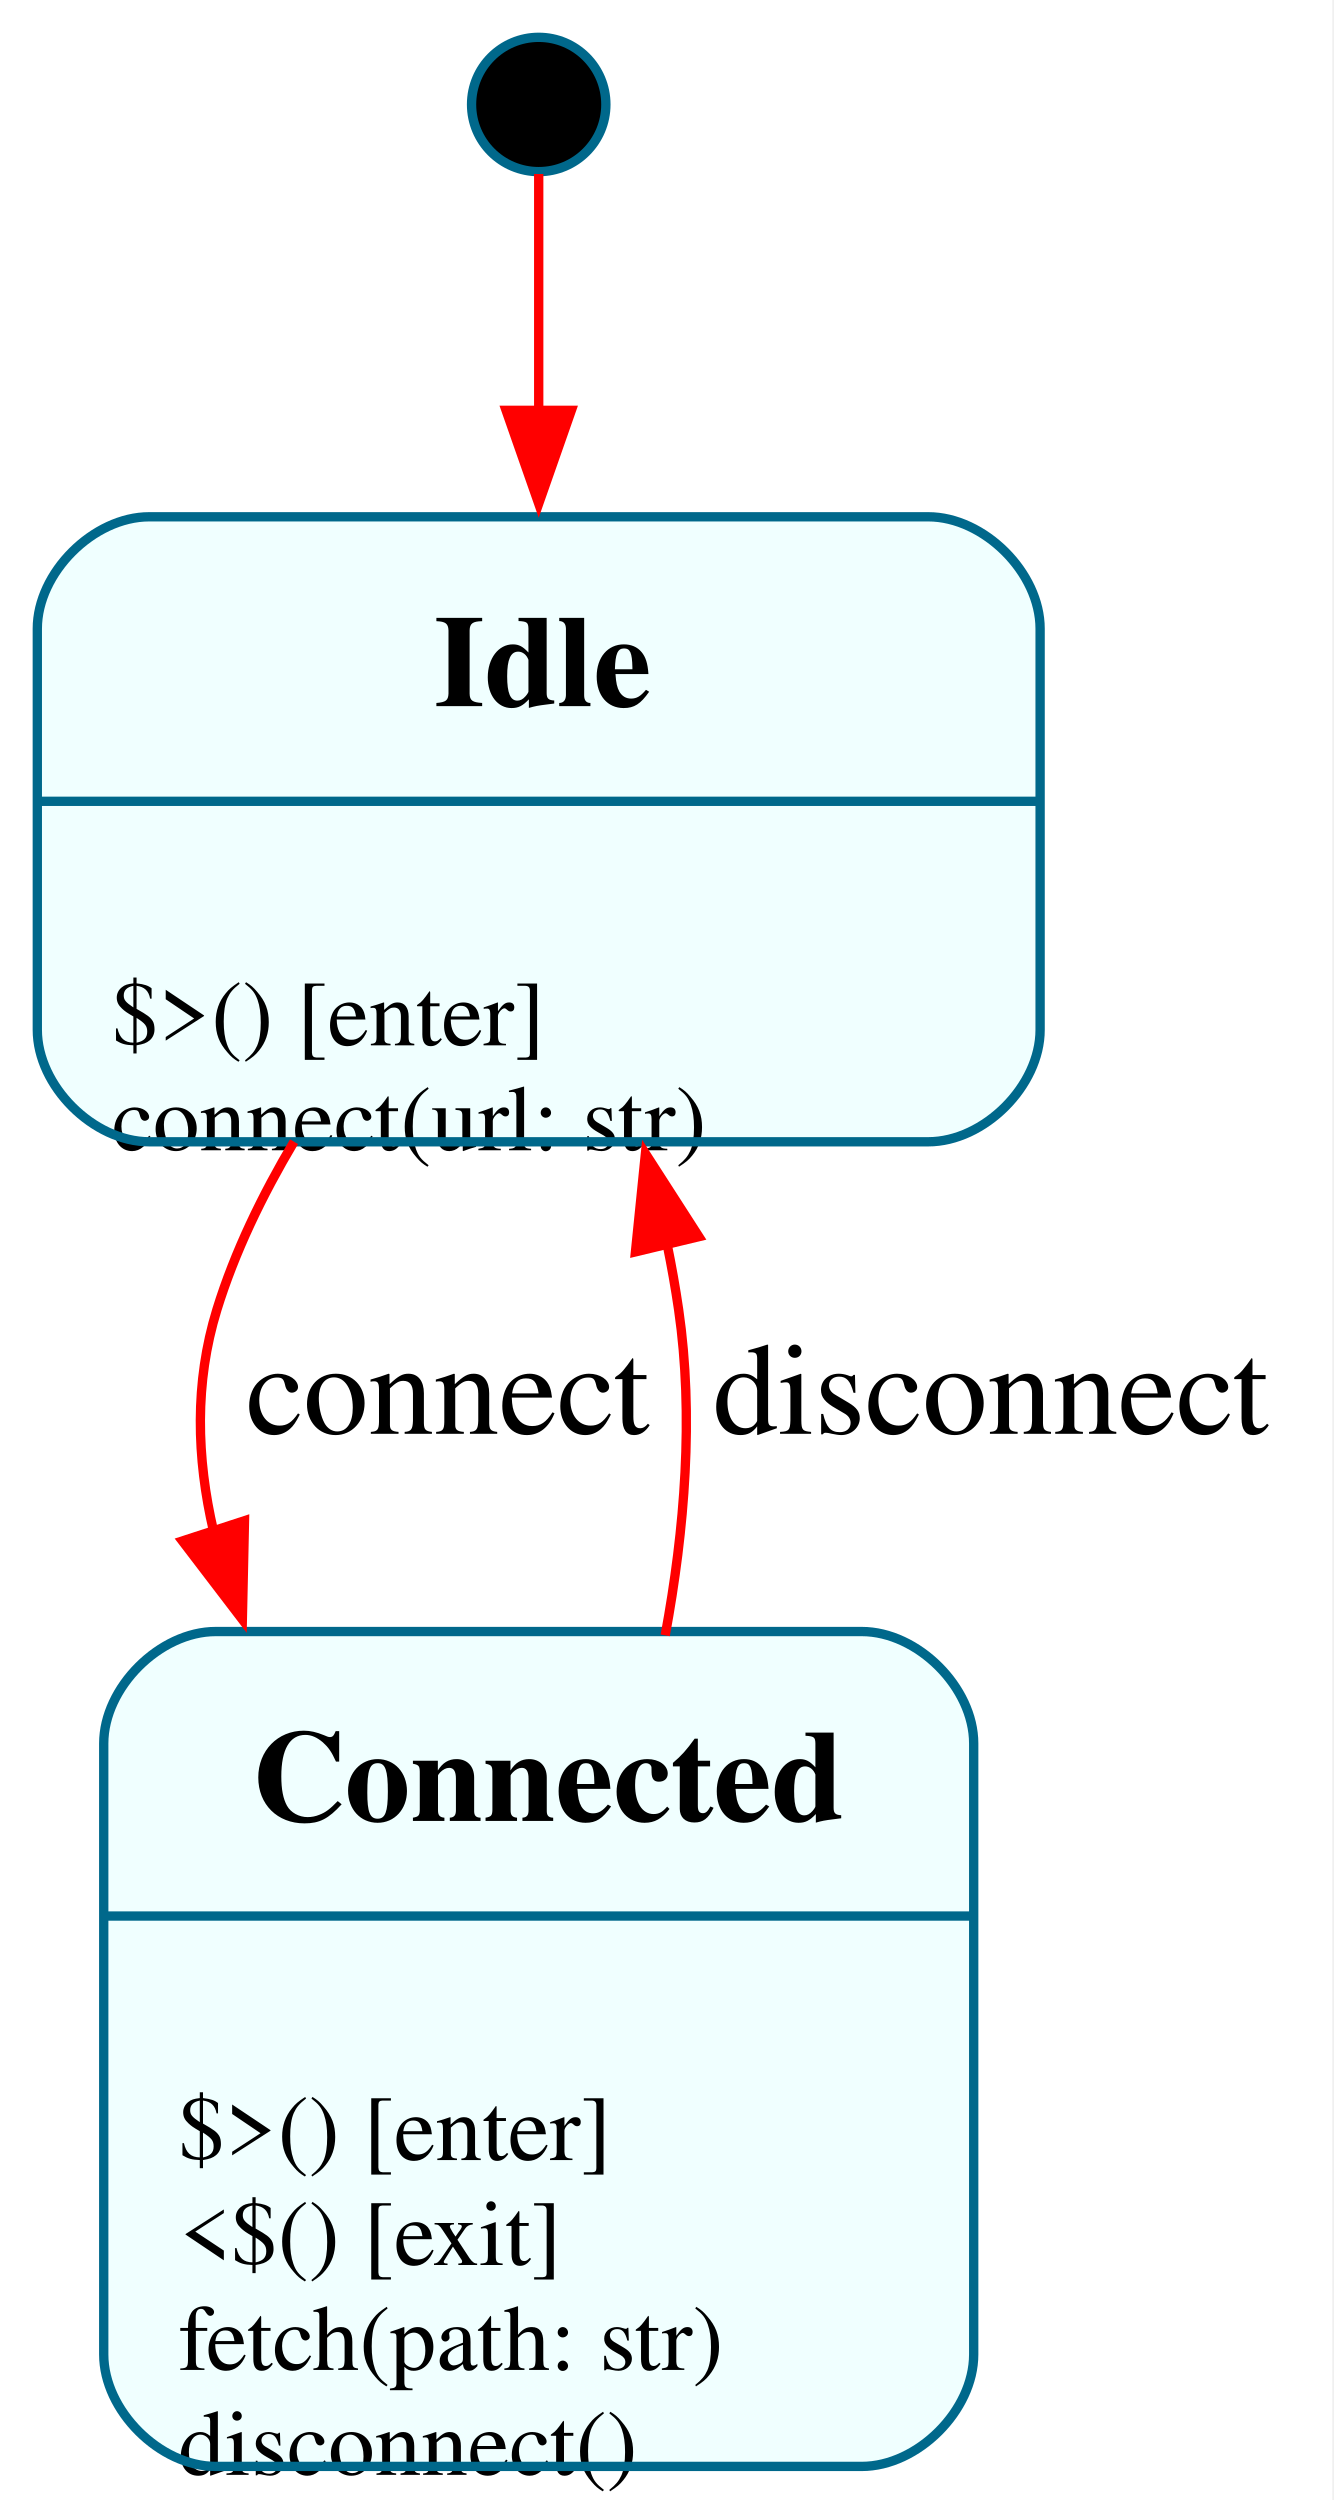
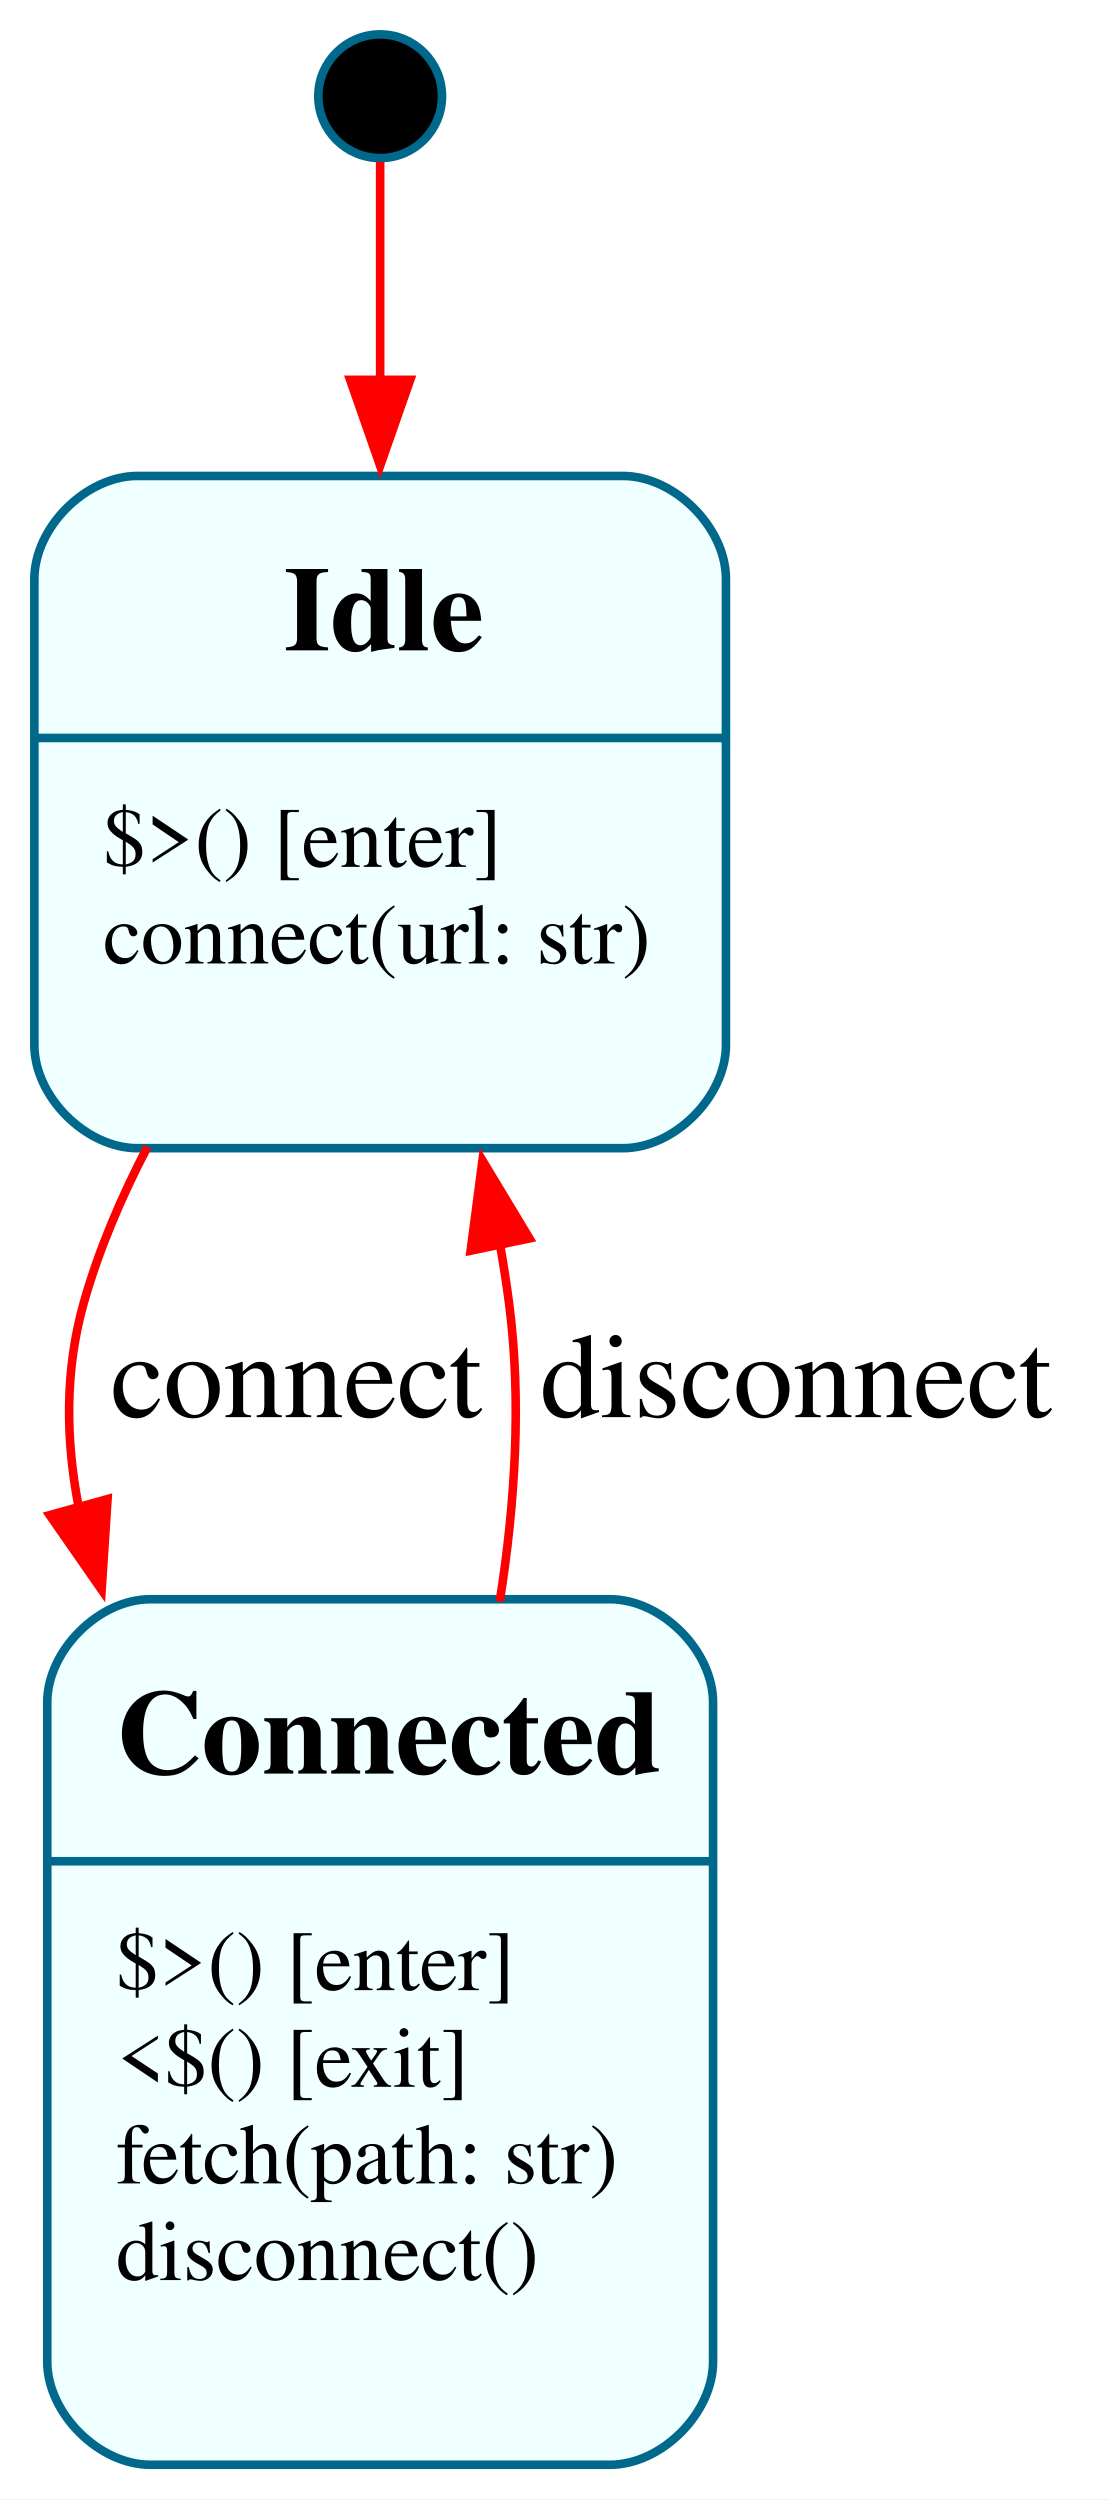
- <svg xmlns="http://www.w3.org/2000/svg" width="143pt" height="268pt" viewBox="0.00 0.00 143.00 268.00">
-   <g id="graph0" class="graph" transform="scale(1 1) rotate(0) translate(4 264.4)">
-     <polygon fill="white" stroke="none" points="-4,4 -4,-264.4 138.82,-264.4 138.82,4 -4,4" />
+ <svg xmlns="http://www.w3.org/2000/svg" width="129pt" height="291pt" viewBox="0.00 0.00 129.00 291.00">
+   <g id="graph0" class="graph" transform="scale(1 1) rotate(0) translate(4 286.9)">
+     <polygon fill="white" stroke="none" points="-4,4 -4,-286.9 125.28,-286.9 125.28,4 -4,4" />
    <g id="node1" class="node">
-       <ellipse fill="black" stroke="#00688b" cx="53.75" cy="-253.2" rx="7.2" ry="7.2" />
+       <ellipse fill="black" stroke="#00688b" cx="40.25" cy="-275.7" rx="7.2" ry="7.2" />
    </g>
    <g id="node2" class="node">
-       <path fill="azure" stroke="none" d="M95.5,-209C95.5,-209 12,-209 12,-209 6,-209 0,-203 0,-197 0,-197 0,-154 0,-154 0,-148 6,-142 12,-142 12,-142 95.5,-142 95.5,-142 101.5,-142 107.5,-148 107.5,-154 107.5,-154 107.5,-197 107.5,-197 107.5,-203 101.5,-209 95.5,-209" />
-       <text xml:space="preserve" text-anchor="start" x="42.5" y="-188.7" font-family="Times,serif" font-weight="bold" font-size="14.00">Idle</text>
-       <text xml:space="preserve" text-anchor="start" x="8" y="-152.34" font-family="Times,serif" font-size="10.00">$&gt;() [enter]</text>
-       <text xml:space="preserve" text-anchor="start" x="8" y="-141.09" font-family="Times,serif" font-size="10.00">connect(url: str)            </text>
-       <polygon fill="#00688b" stroke="#00688b" points="0,-178.5 0,-178.5 107.5,-178.5 107.5,-178.5 0,-178.5" />
-       <path fill="none" stroke="#00688b" d="M12,-142C12,-142 95.5,-142 95.5,-142 101.5,-142 107.5,-148 107.5,-154 107.5,-154 107.5,-197 107.5,-197 107.5,-203 101.5,-209 95.5,-209 95.5,-209 12,-209 12,-209 6,-209 0,-203 0,-197 0,-197 0,-154 0,-154 0,-148 6,-142 12,-142" />
+       <path fill="azure" stroke="none" d="M68.5,-231.5C68.5,-231.5 12,-231.5 12,-231.5 6,-231.5 0,-225.5 0,-219.5 0,-219.5 0,-165.25 0,-165.25 0,-159.25 6,-153.25 12,-153.25 12,-153.25 68.5,-153.25 68.5,-153.25 74.5,-153.25 80.5,-159.25 80.5,-165.25 80.5,-165.25 80.5,-219.5 80.5,-219.5 80.5,-225.5 74.5,-231.5 68.5,-231.5" />
+       <text xml:space="preserve" text-anchor="start" x="29" y="-211.2" font-family="Times,serif" font-weight="bold" font-size="14.00">Idle</text>
+       <text xml:space="preserve" text-anchor="start" x="8" y="-186" font-family="Times,serif" font-size="10.00">$&gt;() [enter]</text>
+       <text xml:space="preserve" text-anchor="start" x="8" y="-174.75" font-family="Times,serif" font-size="10.00">connect(url: str)</text>
+       <text xml:space="preserve" text-anchor="start" x="26.75" y="-163.5" font-family="Times,serif" font-size="10.00">            </text>
+       <polygon fill="#00688b" stroke="#00688b" points="0,-201 0,-201 80.5,-201 80.5,-201 0,-201" />
+       <path fill="none" stroke="#00688b" d="M12,-153.25C12,-153.25 68.5,-153.25 68.5,-153.25 74.5,-153.25 80.5,-159.25 80.5,-165.25 80.5,-165.25 80.5,-219.5 80.5,-219.5 80.5,-225.5 74.5,-231.5 68.5,-231.5 68.5,-231.5 12,-231.5 12,-231.5 6,-231.5 0,-225.5 0,-219.5 0,-219.5 0,-165.25 0,-165.25 0,-159.25 6,-153.25 12,-153.25" />
    </g>
    <g id="edge1" class="edge">
-       <path fill="none" stroke="red" d="M53.75,-245.75C53.75,-239.77 53.75,-230.32 53.75,-220.3" />
-       <polygon fill="red" stroke="red" points="57.25,-220.41 53.75,-210.41 50.25,-220.41 57.25,-220.41" />
+       <path fill="none" stroke="red" d="M40.25,-268.04C40.25,-262.03 40.25,-252.57 40.25,-242.38" />
+       <polygon fill="red" stroke="red" points="43.75,-242.69 40.25,-232.69 36.75,-242.69 43.75,-242.69" />
    </g>
    <g id="node3" class="node">
-       <path fill="azure" stroke="none" d="M88.38,-89.5C88.38,-89.5 19.12,-89.5 19.12,-89.5 13.12,-89.5 7.12,-83.5 7.12,-77.5 7.12,-77.5 7.12,-12 7.12,-12 7.12,-6 13.12,0 19.12,0 19.12,0 88.38,0 88.38,0 94.38,0 100.38,-6 100.38,-12 100.38,-12 100.38,-77.5 100.38,-77.5 100.38,-83.5 94.38,-89.5 88.38,-89.5" />
-       <text xml:space="preserve" text-anchor="start" x="23" y="-69.2" font-family="Times,serif" font-weight="bold" font-size="14.00">Connected</text>
-       <text xml:space="preserve" text-anchor="start" x="15.12" y="-32.84" font-family="Times,serif" font-size="10.00">$&gt;() [enter]</text>
-       <text xml:space="preserve" text-anchor="start" x="15.12" y="-21.59" font-family="Times,serif" font-size="10.00">&lt;$() [exit]</text>
-       <text xml:space="preserve" text-anchor="start" x="15.12" y="-10.34" font-family="Times,serif" font-size="10.00">fetch(path: str)</text>
-       <text xml:space="preserve" text-anchor="start" x="15.12" y="0.91" font-family="Times,serif" font-size="10.00">disconnect()            </text>
-       <polygon fill="#00688b" stroke="#00688b" points="7.12,-59 7.12,-59 100.38,-59 100.38,-59 7.12,-59" />
-       <path fill="none" stroke="#00688b" d="M19.12,0C19.12,0 88.38,0 88.38,0 94.38,0 100.38,-6 100.38,-12 100.38,-12 100.38,-77.5 100.38,-77.5 100.38,-83.5 94.38,-89.5 88.38,-89.5 88.38,-89.5 19.12,-89.5 19.12,-89.5 13.12,-89.5 7.12,-83.5 7.12,-77.5 7.12,-77.5 7.12,-12 7.12,-12 7.12,-6 13.12,0 19.12,0" />
+       <path fill="azure" stroke="none" d="M67,-100.75C67,-100.75 13.5,-100.75 13.5,-100.75 7.5,-100.75 1.5,-94.75 1.5,-88.75 1.5,-88.75 1.5,-12 1.5,-12 1.5,-6 7.5,0 13.5,0 13.5,0 67,0 67,0 73,0 79,-6 79,-12 79,-12 79,-88.75 79,-88.75 79,-94.75 73,-100.75 67,-100.75" />
+       <text xml:space="preserve" text-anchor="start" x="9.5" y="-80.45" font-family="Times,serif" font-weight="bold" font-size="14.00">Connected</text>
+       <text xml:space="preserve" text-anchor="start" x="9.5" y="-55.25" font-family="Times,serif" font-size="10.00">$&gt;() [enter]</text>
+       <text xml:space="preserve" text-anchor="start" x="9.5" y="-44" font-family="Times,serif" font-size="10.00">&lt;$() [exit]</text>
+       <text xml:space="preserve" text-anchor="start" x="9.5" y="-32.75" font-family="Times,serif" font-size="10.00">fetch(path: str)</text>
+       <text xml:space="preserve" text-anchor="start" x="9.5" y="-21.5" font-family="Times,serif" font-size="10.00">disconnect()</text>
+       <text xml:space="preserve" text-anchor="start" x="25.62" y="-10.25" font-family="Times,serif" font-size="10.00">            </text>
+       <polygon fill="#00688b" stroke="#00688b" points="1.5,-70.25 1.5,-70.25 79,-70.25 79,-70.25 1.5,-70.25" />
+       <path fill="none" stroke="#00688b" d="M13.5,0C13.5,0 67,0 67,0 73,0 79,-6 79,-12 79,-12 79,-88.75 79,-88.75 79,-94.75 73,-100.75 67,-100.75 67,-100.75 13.5,-100.75 13.5,-100.75 7.5,-100.75 1.5,-94.75 1.5,-88.75 1.5,-88.75 1.5,-12 1.5,-12 1.5,-6 7.5,0 13.5,0" />
    </g>
    <g id="edge2" class="edge">
-       <path fill="none" stroke="red" d="M27.52,-142.01C24.12,-136.29 21.16,-130.19 19.25,-124 16.84,-116.19 17.06,-108.12 18.89,-100.26" />
-       <polygon fill="red" stroke="red" points="22.21,-101.38 21.98,-90.79 15.55,-99.21 22.21,-101.38" />
-       <text xml:space="preserve" text-anchor="middle" x="44" y="-110.7" font-family="Times,serif" font-size="14.00"> connect </text>
+       <path fill="none" stroke="red" d="M13.17,-153.42C10.12,-147.57 7.49,-141.41 5.75,-135.25 3.54,-127.42 3.62,-119.34 5.17,-111.42" />
+       <polygon fill="red" stroke="red" points="8.52,-112.41 7.83,-101.84 1.78,-110.54 8.52,-112.41" />
+       <text xml:space="preserve" text-anchor="middle" x="30.5" y="-121.95" font-family="Times,serif" font-size="14.00"> connect </text>
    </g>
    <g id="edge3" class="edge">
-       <path fill="none" stroke="red" d="M67.31,-89.09C69.41,-100.42 70.4,-112.64 68.75,-124 68.41,-126.33 67.99,-128.71 67.5,-131.09" />
-       <polygon fill="red" stroke="red" points="64.12,-130.2 65.19,-140.74 70.92,-131.83 64.12,-130.2" />
-       <text xml:space="preserve" text-anchor="middle" x="102.2" y="-110.7" font-family="Times,serif" font-size="14.00"> disconnect </text>
+       <path fill="none" stroke="red" d="M54.17,-100.49C55.97,-111.87 56.73,-123.96 55.25,-135.25 54.95,-137.55 54.58,-139.9 54.16,-142.26" />
+       <polygon fill="red" stroke="red" points="50.78,-141.32 52.16,-151.82 57.63,-142.75 50.78,-141.32" />
+       <text xml:space="preserve" text-anchor="middle" x="88.65" y="-121.95" font-family="Times,serif" font-size="14.00"> disconnect </text>
    </g>
  </g>
</svg>
